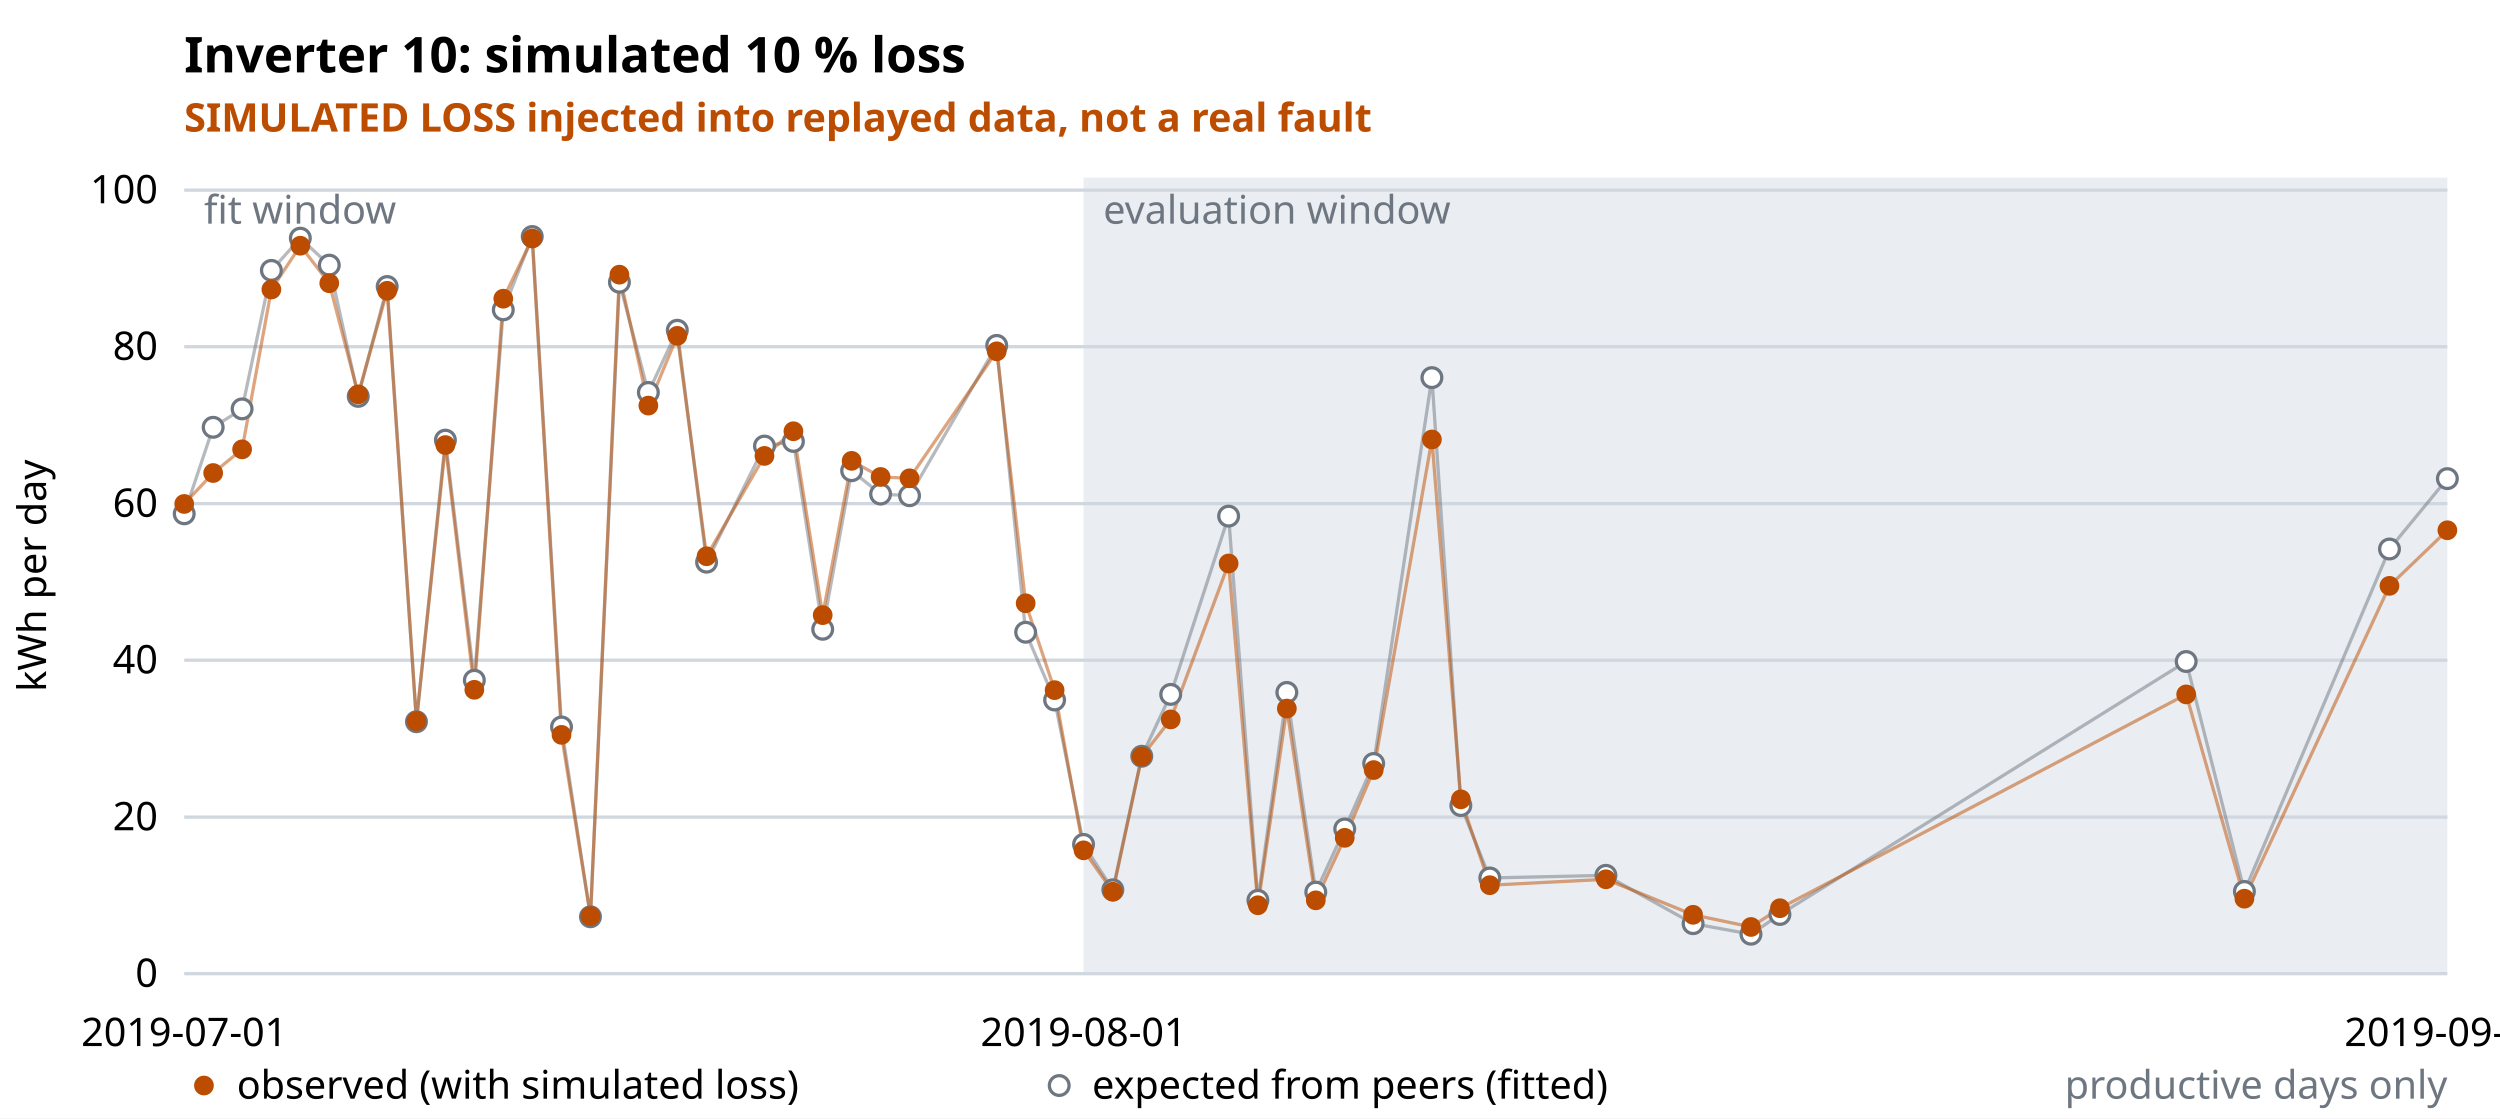
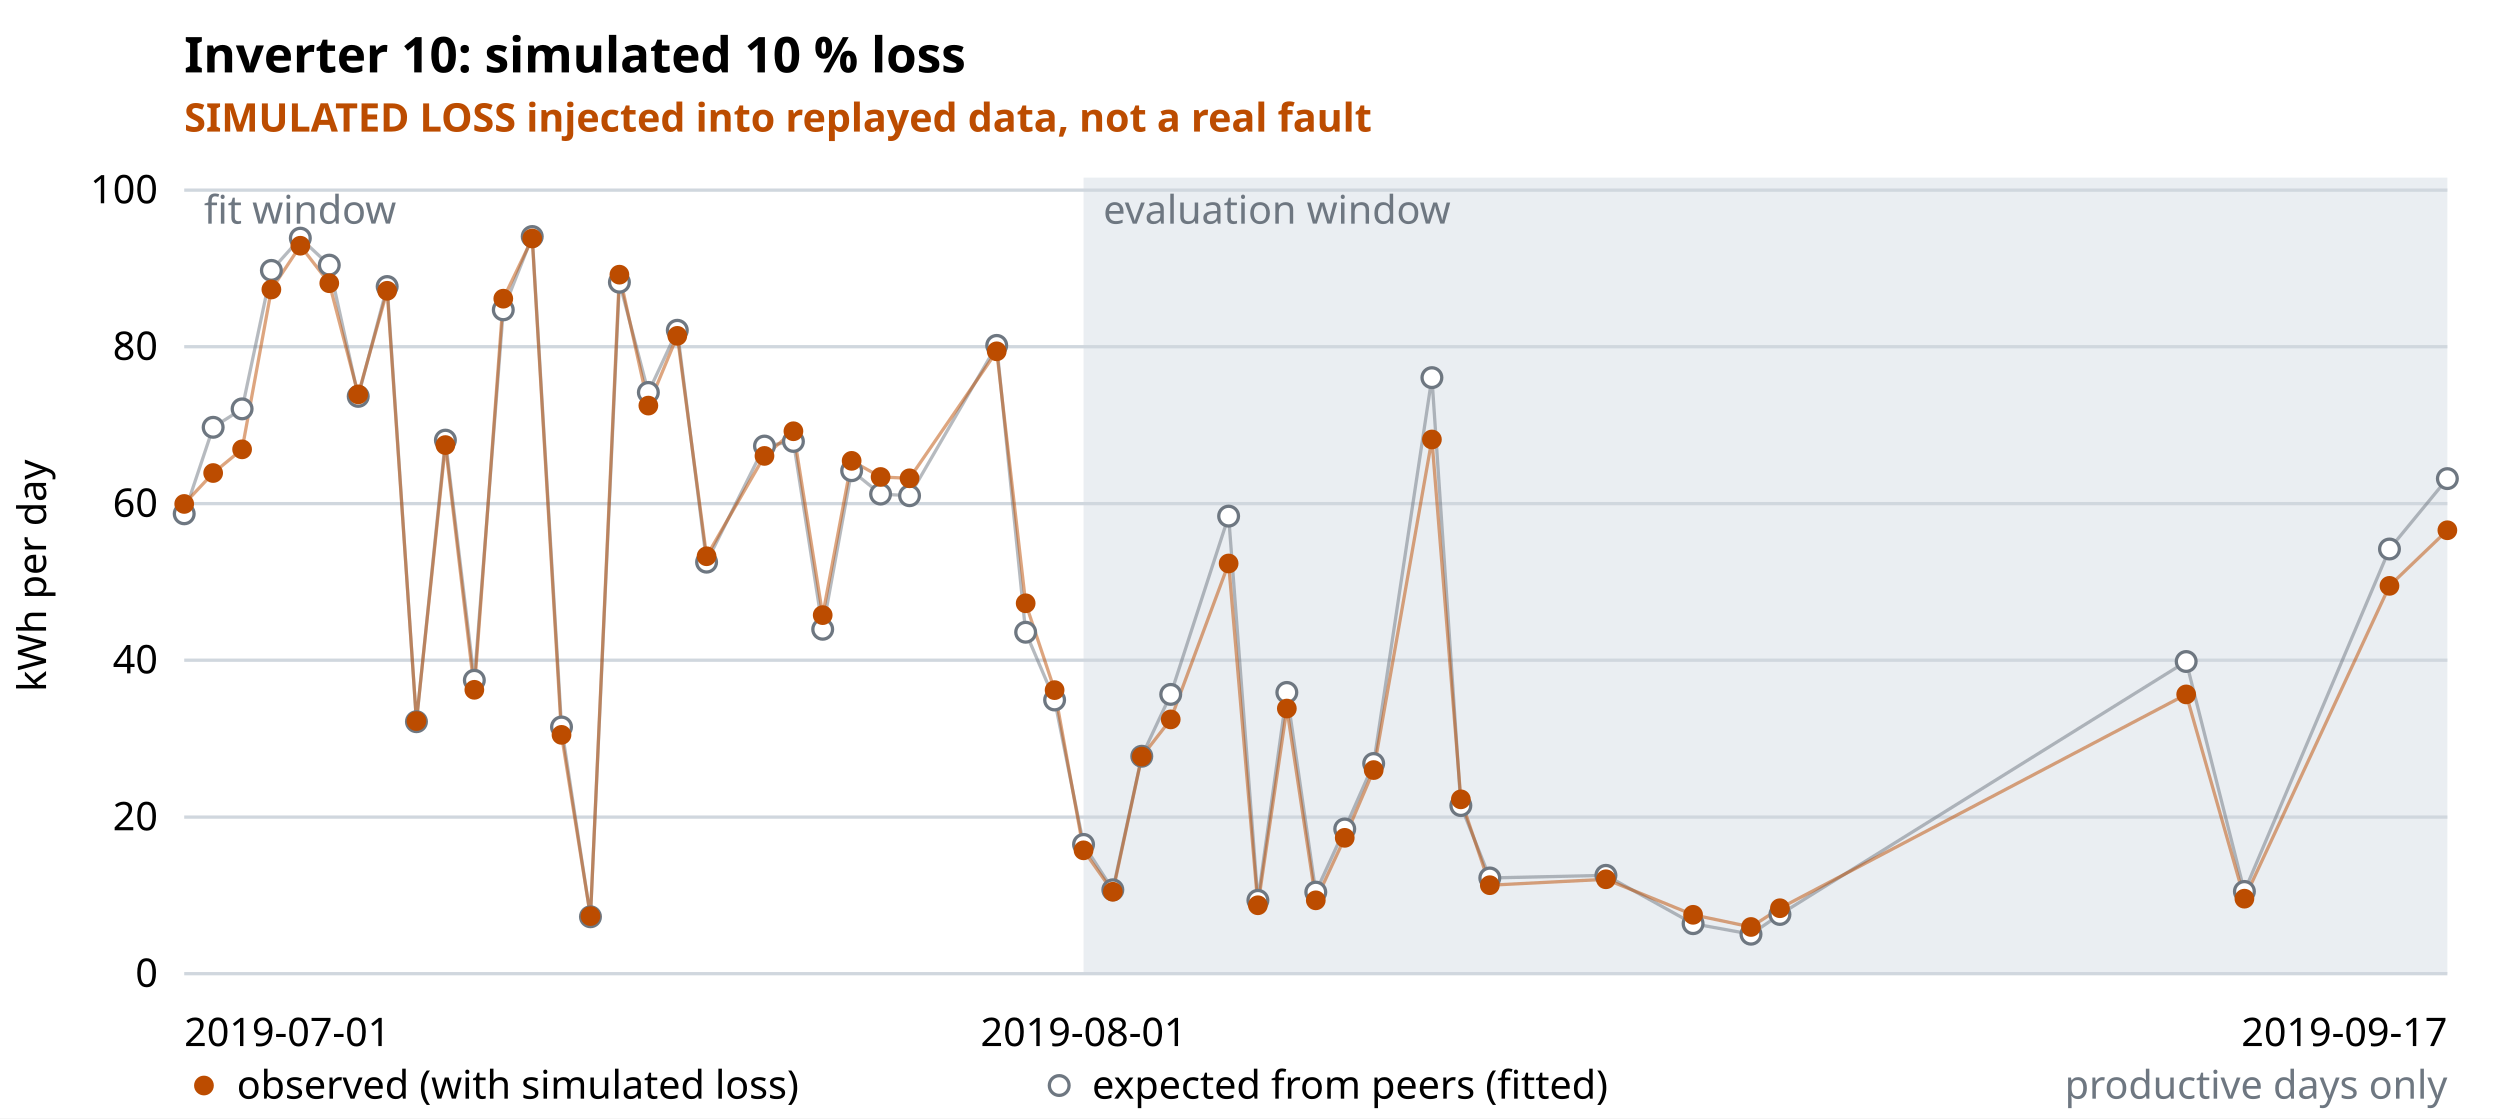
<svg xmlns="http://www.w3.org/2000/svg" viewBox="0 0 760 340" role="img" font-family="sans-serif" font-size="12">
  <rect width="760" height="340" fill="white" />
  <text x="56" y="22" font-size="15" font-weight="bold">Inverter 10: simulated 10 % loss</text>
  <text x="56" y="40" fill="#bc4c00" font-weight="bold">SIMULATED LOSS injected into replayed data, not a real fault</text>
  <rect x="329.4" y="54" width="414.6" height="242" fill="#eaeef2" />
  <text x="335.4" y="68" fill="#6e7781">evaluation window</text>
  <text x="62" y="68" fill="#6e7781">fit window</text>
  <line x1="56" x2="744" y1="296.0" y2="296.0" stroke="#d0d7de" />
  <text x="48" y="300.0" text-anchor="end">0</text>
  <line x1="56" x2="744" y1="248.4" y2="248.4" stroke="#d0d7de" />
  <text x="48" y="252.4" text-anchor="end">20</text>
  <line x1="56" x2="744" y1="200.7" y2="200.7" stroke="#d0d7de" />
  <text x="48" y="204.7" text-anchor="end">40</text>
  <line x1="56" x2="744" y1="153.1" y2="153.1" stroke="#d0d7de" />
  <text x="48" y="157.1" text-anchor="end">60</text>
  <line x1="56" x2="744" y1="105.4" y2="105.4" stroke="#d0d7de" />
  <text x="48" y="109.4" text-anchor="end">80</text>
  <line x1="56" x2="744" y1="57.8" y2="57.8" stroke="#d0d7de" />
  <text x="48" y="61.8" text-anchor="end">100</text>
  <text x="14" y="175" transform="rotate(-90 14 175)" text-anchor="middle">kWh per day</text>
-   <text x="56.0" y="318" text-anchor="middle">2019-07-01</text>
+   <text x="56.0" y="318" text-anchor="start">2019-07-01</text>
  <text x="329.4" y="318" text-anchor="middle">2019-08-01</text>
-   <text x="744.0" y="318" text-anchor="middle">2019-09-17</text>
+   <text x="744.0" y="318" text-anchor="end">2019-09-17</text>
  <polyline fill="none" stroke="#6e7781" stroke-width="1" stroke-opacity="0.5" points="56.0,156.2 64.8,129.9 73.6,124.3 82.5,82.2 91.3,72.4 100.1,80.6 108.9,120.5 117.7,87.1 126.6,219.4 135.4,133.8 144.2,206.8 153.0,94.2 161.8,71.9 170.7,221.0 179.5,278.7 188.3,85.8 197.1,119.3 205.9,100.4 214.8,170.9 232.4,135.6 241.2,134.2 250.1,191.3 258.9,143.1 267.7,150.2 276.5,150.7 303.0,105.0 311.8,192.2 320.6,212.8 329.4,256.7 338.3,270.5 347.1,229.9 355.9,211.1 373.5,156.9 382.4,273.7 391.2,210.5 400.0,271.2 408.8,252.0 417.6,232.1 435.3,114.8 444.1,244.9 452.9,266.9 488.2,266.1 514.7,280.8 532.3,284.0 541.1,278.0 664.6,201.1 682.3,271.0 726.4,166.9 744.0,145.5" />
  <polyline fill="none" stroke="#bc4c00" stroke-width="1" stroke-opacity="0.5" points="56.0,153.2 64.8,143.8 73.6,136.6 82.5,88.0 91.3,74.7 100.1,86.1 108.9,119.9 117.7,88.4 126.6,219.2 135.4,135.3 144.2,209.7 153.0,90.8 161.8,72.5 170.7,223.4 179.5,278.5 188.3,83.5 197.1,123.3 205.9,102.1 214.8,169.1 232.4,138.6 241.2,131.1 250.1,187.0 258.9,140.1 267.7,145.0 276.5,145.4 303.0,106.8 311.8,183.4 320.6,209.8 329.4,258.5 338.3,271.1 347.1,230.0 355.9,218.7 373.5,171.3 382.4,275.2 391.2,215.4 400.0,273.7 408.8,254.7 417.6,234.1 435.3,133.6 444.1,243.0 452.9,269.1 488.2,267.3 514.7,278.1 532.3,281.8 541.1,276.1 664.6,211.1 682.3,273.2 726.4,178.1 744.0,161.2" />
  <circle cx="56.0" cy="156.2" r="3" fill="white" stroke="#6e7781" />
  <circle cx="64.8" cy="129.9" r="3" fill="white" stroke="#6e7781" />
  <circle cx="73.6" cy="124.3" r="3" fill="white" stroke="#6e7781" />
  <circle cx="82.5" cy="82.2" r="3" fill="white" stroke="#6e7781" />
  <circle cx="91.3" cy="72.4" r="3" fill="white" stroke="#6e7781" />
  <circle cx="100.1" cy="80.6" r="3" fill="white" stroke="#6e7781" />
  <circle cx="108.9" cy="120.5" r="3" fill="white" stroke="#6e7781" />
  <circle cx="117.7" cy="87.1" r="3" fill="white" stroke="#6e7781" />
  <circle cx="126.6" cy="219.4" r="3" fill="white" stroke="#6e7781" />
  <circle cx="135.4" cy="133.8" r="3" fill="white" stroke="#6e7781" />
  <circle cx="144.2" cy="206.8" r="3" fill="white" stroke="#6e7781" />
  <circle cx="153.0" cy="94.2" r="3" fill="white" stroke="#6e7781" />
  <circle cx="161.8" cy="71.9" r="3" fill="white" stroke="#6e7781" />
  <circle cx="170.7" cy="221.0" r="3" fill="white" stroke="#6e7781" />
  <circle cx="179.5" cy="278.7" r="3" fill="white" stroke="#6e7781" />
  <circle cx="188.3" cy="85.8" r="3" fill="white" stroke="#6e7781" />
  <circle cx="197.1" cy="119.3" r="3" fill="white" stroke="#6e7781" />
  <circle cx="205.9" cy="100.4" r="3" fill="white" stroke="#6e7781" />
  <circle cx="214.8" cy="170.9" r="3" fill="white" stroke="#6e7781" />
  <circle cx="232.4" cy="135.6" r="3" fill="white" stroke="#6e7781" />
  <circle cx="241.2" cy="134.2" r="3" fill="white" stroke="#6e7781" />
  <circle cx="250.1" cy="191.3" r="3" fill="white" stroke="#6e7781" />
  <circle cx="258.9" cy="143.1" r="3" fill="white" stroke="#6e7781" />
  <circle cx="267.7" cy="150.2" r="3" fill="white" stroke="#6e7781" />
  <circle cx="276.5" cy="150.7" r="3" fill="white" stroke="#6e7781" />
  <circle cx="303.0" cy="105.0" r="3" fill="white" stroke="#6e7781" />
  <circle cx="311.8" cy="192.2" r="3" fill="white" stroke="#6e7781" />
  <circle cx="320.6" cy="212.8" r="3" fill="white" stroke="#6e7781" />
  <circle cx="329.4" cy="256.7" r="3" fill="white" stroke="#6e7781" />
  <circle cx="338.3" cy="270.5" r="3" fill="white" stroke="#6e7781" />
  <circle cx="347.1" cy="229.9" r="3" fill="white" stroke="#6e7781" />
  <circle cx="355.9" cy="211.1" r="3" fill="white" stroke="#6e7781" />
  <circle cx="373.5" cy="156.9" r="3" fill="white" stroke="#6e7781" />
  <circle cx="382.4" cy="273.7" r="3" fill="white" stroke="#6e7781" />
  <circle cx="391.2" cy="210.5" r="3" fill="white" stroke="#6e7781" />
  <circle cx="400.0" cy="271.2" r="3" fill="white" stroke="#6e7781" />
  <circle cx="408.8" cy="252.0" r="3" fill="white" stroke="#6e7781" />
  <circle cx="417.6" cy="232.1" r="3" fill="white" stroke="#6e7781" />
  <circle cx="435.3" cy="114.8" r="3" fill="white" stroke="#6e7781" />
  <circle cx="444.1" cy="244.9" r="3" fill="white" stroke="#6e7781" />
  <circle cx="452.9" cy="266.9" r="3" fill="white" stroke="#6e7781" />
  <circle cx="488.2" cy="266.1" r="3" fill="white" stroke="#6e7781" />
  <circle cx="514.7" cy="280.8" r="3" fill="white" stroke="#6e7781" />
  <circle cx="532.3" cy="284.0" r="3" fill="white" stroke="#6e7781" />
  <circle cx="541.1" cy="278.0" r="3" fill="white" stroke="#6e7781" />
  <circle cx="664.6" cy="201.1" r="3" fill="white" stroke="#6e7781" />
  <circle cx="682.3" cy="271.0" r="3" fill="white" stroke="#6e7781" />
  <circle cx="726.4" cy="166.9" r="3" fill="white" stroke="#6e7781" />
  <circle cx="744.0" cy="145.5" r="3" fill="white" stroke="#6e7781" />
  <circle cx="56.0" cy="153.2" r="3" fill="#bc4c00" />
  <circle cx="64.8" cy="143.8" r="3" fill="#bc4c00" />
  <circle cx="73.6" cy="136.6" r="3" fill="#bc4c00" />
  <circle cx="82.5" cy="88.0" r="3" fill="#bc4c00" />
  <circle cx="91.3" cy="74.7" r="3" fill="#bc4c00" />
  <circle cx="100.1" cy="86.1" r="3" fill="#bc4c00" />
  <circle cx="108.9" cy="119.9" r="3" fill="#bc4c00" />
  <circle cx="117.7" cy="88.4" r="3" fill="#bc4c00" />
  <circle cx="126.6" cy="219.2" r="3" fill="#bc4c00" />
  <circle cx="135.4" cy="135.3" r="3" fill="#bc4c00" />
  <circle cx="144.2" cy="209.7" r="3" fill="#bc4c00" />
  <circle cx="153.0" cy="90.8" r="3" fill="#bc4c00" />
  <circle cx="161.8" cy="72.5" r="3" fill="#bc4c00" />
  <circle cx="170.7" cy="223.4" r="3" fill="#bc4c00" />
  <circle cx="179.5" cy="278.5" r="3" fill="#bc4c00" />
  <circle cx="188.3" cy="83.5" r="3" fill="#bc4c00" />
  <circle cx="197.1" cy="123.3" r="3" fill="#bc4c00" />
  <circle cx="205.9" cy="102.1" r="3" fill="#bc4c00" />
  <circle cx="214.8" cy="169.1" r="3" fill="#bc4c00" />
  <circle cx="232.4" cy="138.6" r="3" fill="#bc4c00" />
  <circle cx="241.2" cy="131.1" r="3" fill="#bc4c00" />
  <circle cx="250.1" cy="187.0" r="3" fill="#bc4c00" />
  <circle cx="258.9" cy="140.1" r="3" fill="#bc4c00" />
  <circle cx="267.7" cy="145.0" r="3" fill="#bc4c00" />
  <circle cx="276.5" cy="145.4" r="3" fill="#bc4c00" />
  <circle cx="303.0" cy="106.8" r="3" fill="#bc4c00" />
  <circle cx="311.8" cy="183.4" r="3" fill="#bc4c00" />
  <circle cx="320.6" cy="209.8" r="3" fill="#bc4c00" />
  <circle cx="329.4" cy="258.5" r="3" fill="#bc4c00" />
  <circle cx="338.3" cy="271.1" r="3" fill="#bc4c00" />
  <circle cx="347.1" cy="230.0" r="3" fill="#bc4c00" />
  <circle cx="355.9" cy="218.7" r="3" fill="#bc4c00" />
  <circle cx="373.5" cy="171.3" r="3" fill="#bc4c00" />
  <circle cx="382.4" cy="275.2" r="3" fill="#bc4c00" />
  <circle cx="391.2" cy="215.4" r="3" fill="#bc4c00" />
  <circle cx="400.0" cy="273.7" r="3" fill="#bc4c00" />
  <circle cx="408.8" cy="254.7" r="3" fill="#bc4c00" />
  <circle cx="417.6" cy="234.1" r="3" fill="#bc4c00" />
  <circle cx="435.3" cy="133.6" r="3" fill="#bc4c00" />
  <circle cx="444.1" cy="243.0" r="3" fill="#bc4c00" />
  <circle cx="452.9" cy="269.1" r="3" fill="#bc4c00" />
  <circle cx="488.2" cy="267.3" r="3" fill="#bc4c00" />
  <circle cx="514.7" cy="278.1" r="3" fill="#bc4c00" />
  <circle cx="532.3" cy="281.8" r="3" fill="#bc4c00" />
  <circle cx="541.1" cy="276.1" r="3" fill="#bc4c00" />
  <circle cx="664.6" cy="211.1" r="3" fill="#bc4c00" />
  <circle cx="682.3" cy="273.2" r="3" fill="#bc4c00" />
  <circle cx="726.4" cy="178.1" r="3" fill="#bc4c00" />
  <circle cx="744.0" cy="161.2" r="3" fill="#bc4c00" />
  <circle cx="62" cy="330" r="3" fill="#bc4c00" />
  <text x="72" y="334">observed (with simulated loss)</text>
  <circle cx="322" cy="330" r="3" fill="white" stroke="#6e7781" />
  <text x="332" y="334">expected from peers (fitted)</text>
  <text x="744" y="334" text-anchor="end" fill="#6e7781">productive days only</text>
</svg>
